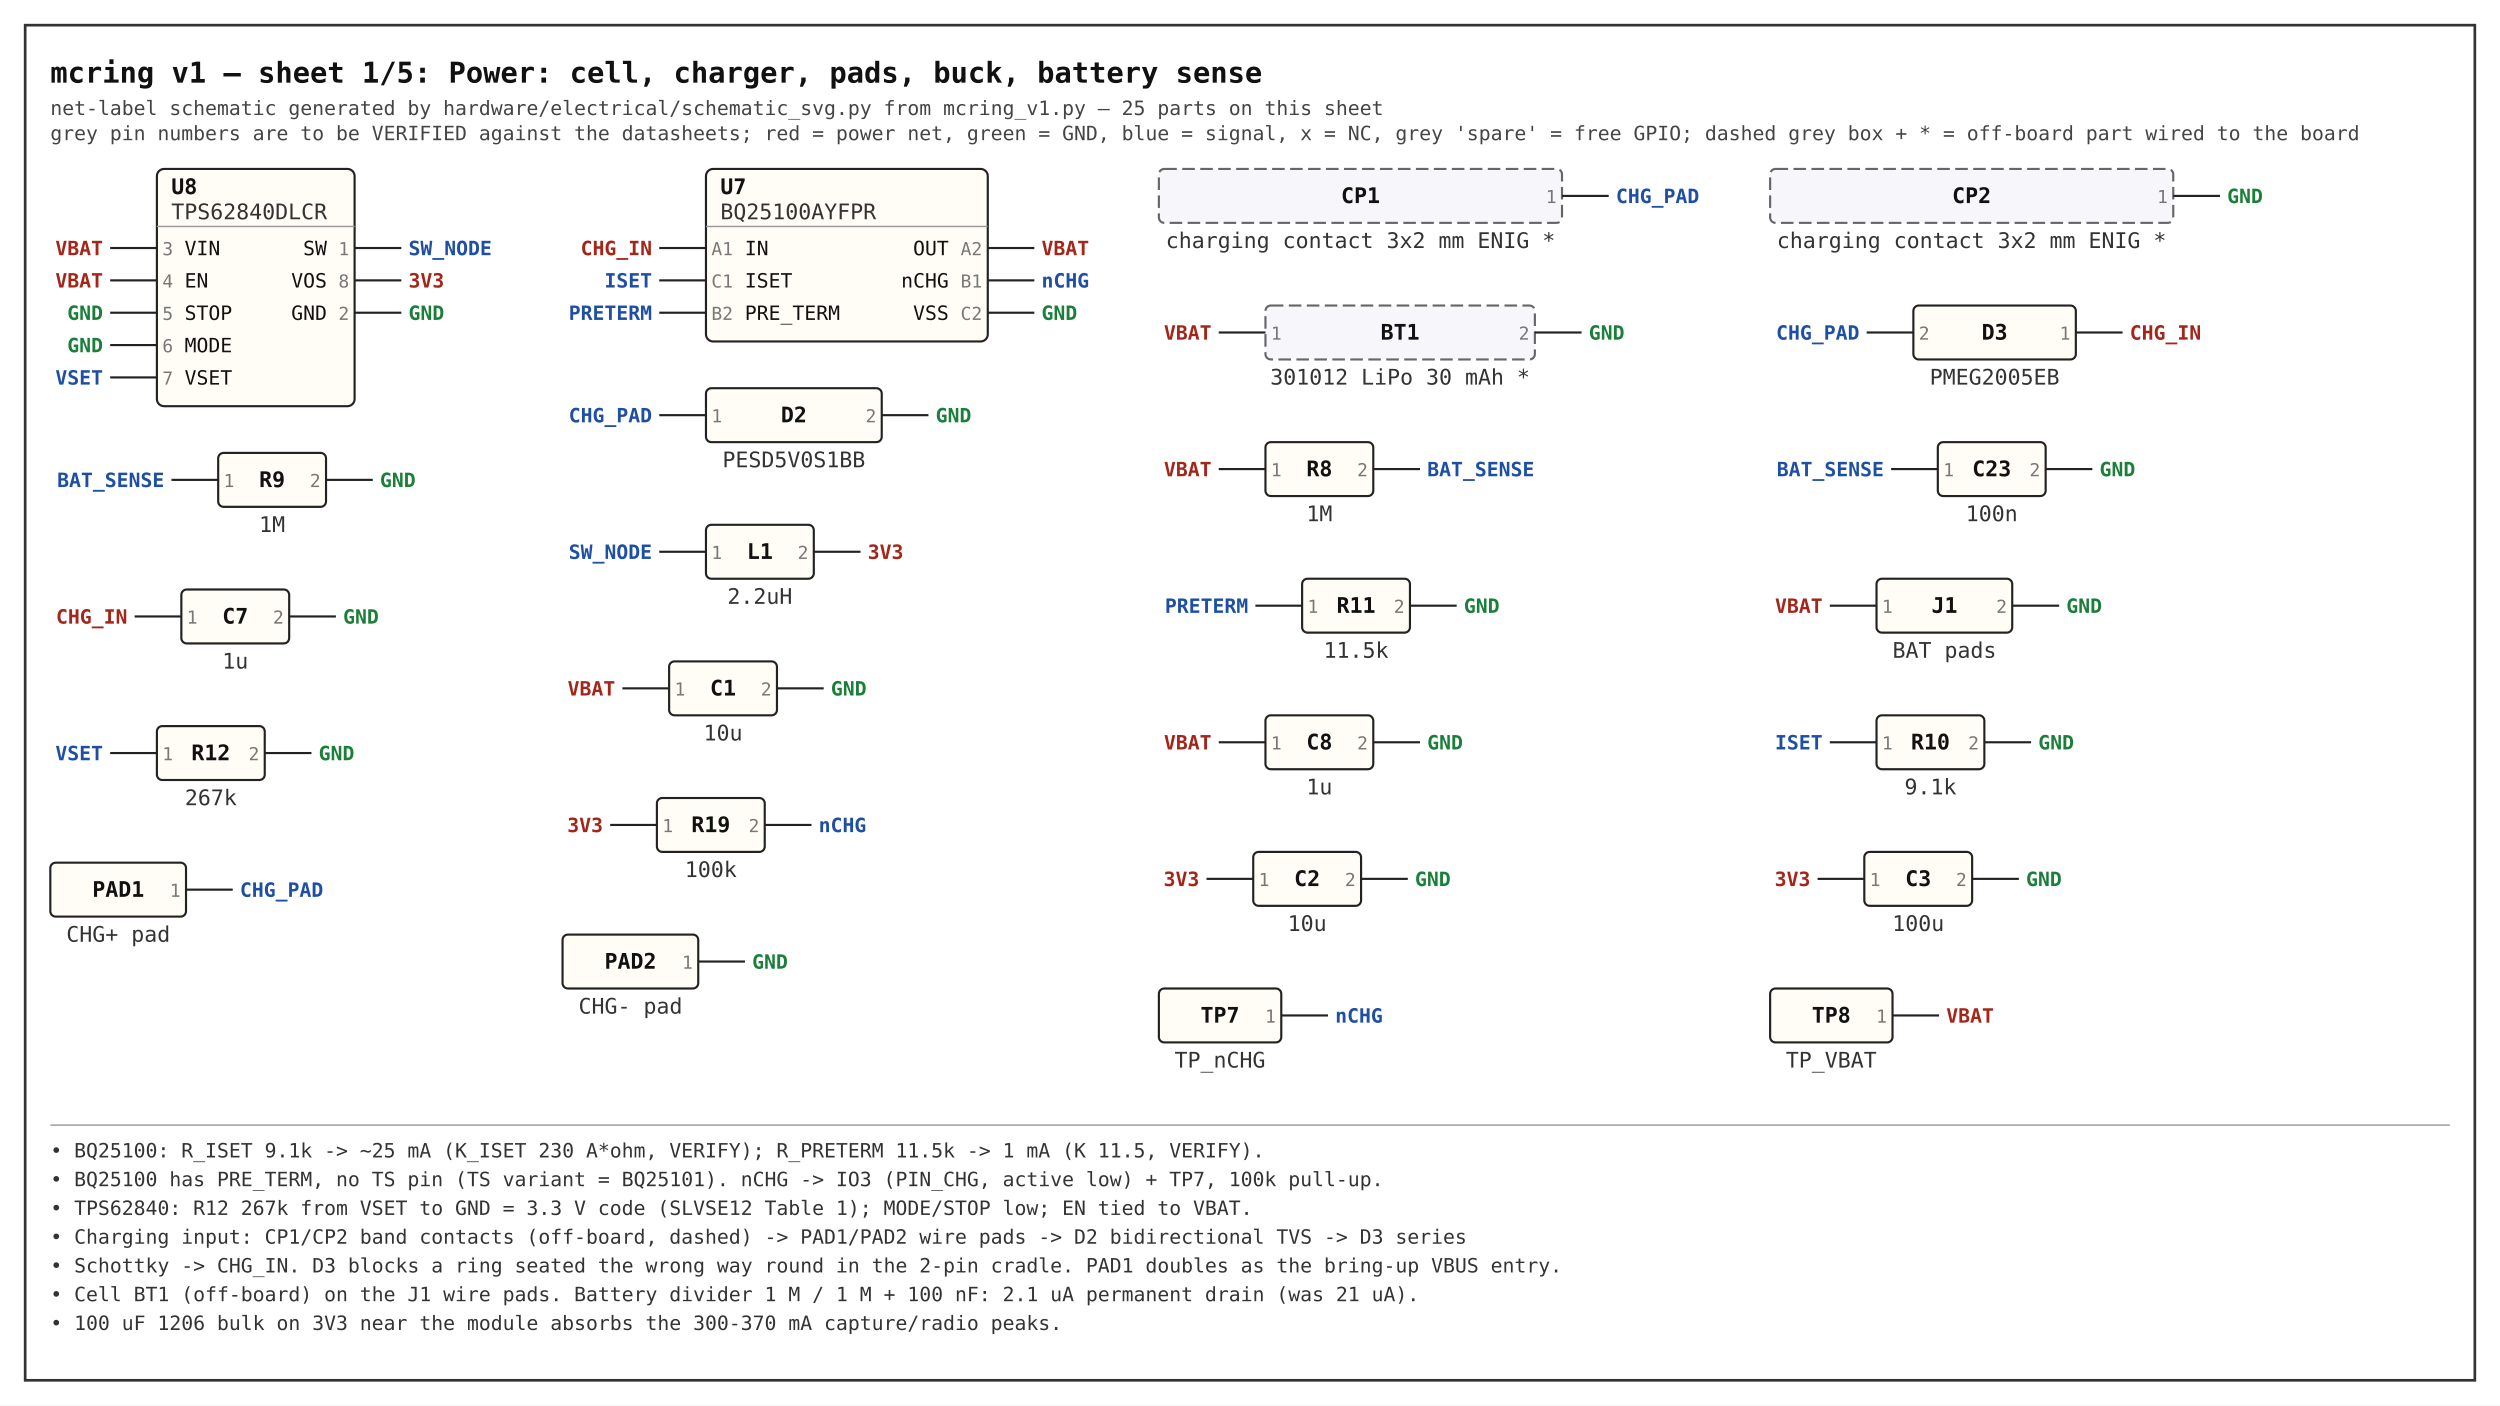
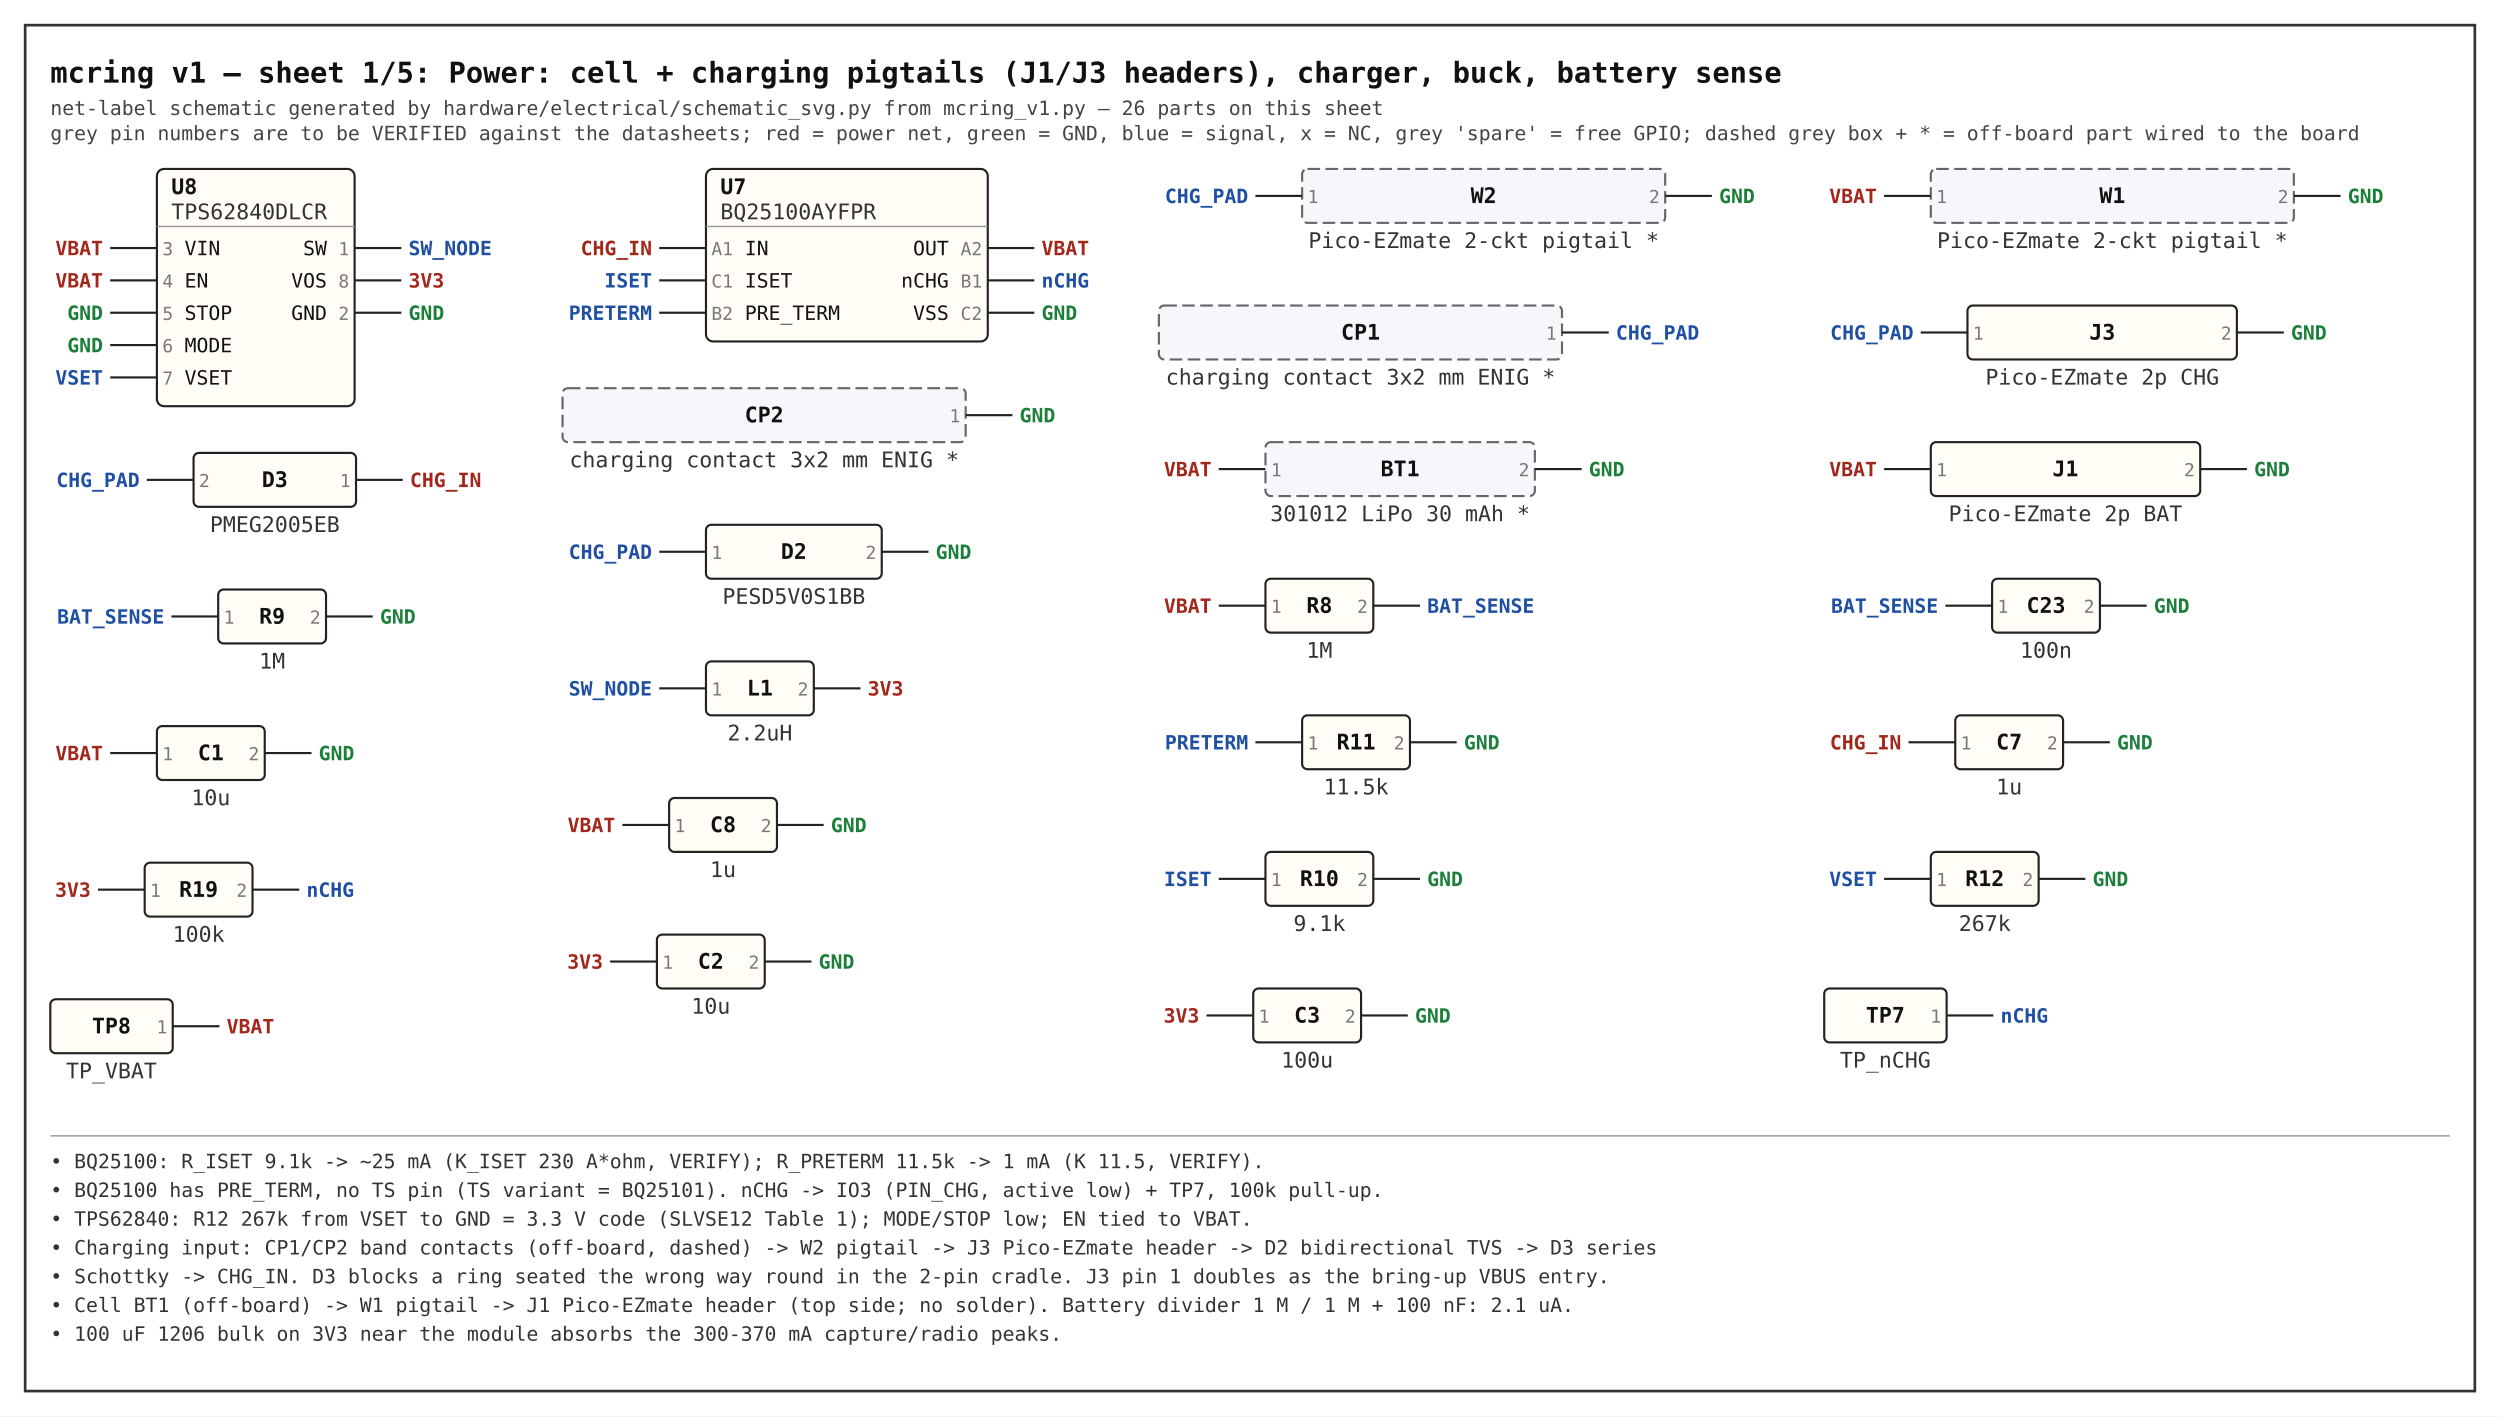
- <svg xmlns="http://www.w3.org/2000/svg" width="1391" height="782" viewBox="0 0 1391 782" font-family="DejaVu Sans Mono, Menlo, Consolas, monospace">
+ <svg xmlns="http://www.w3.org/2000/svg" width="1391" height="788" viewBox="0 0 1391 788" font-family="DejaVu Sans Mono, Menlo, Consolas, monospace">
  <style>.box{fill:#fffdf5;stroke:#222;stroke-width:1.2} .box.dnp{stroke-dasharray:4 3;fill:#f4f4f4}.box.offboard{stroke-dasharray:7 3;stroke:#666;fill:#f7f7fb} .net.spare{font-weight:normal;font-style:italic}.sep{stroke:#999;stroke-width:0.8} .wire{stroke:#222;stroke-width:1.2} .wire.nc{stroke:#8a8a8a}.ref{font-size:12px;font-weight:bold;fill:#111} .val{font-size:12px;fill:#333}.pin{font-size:11px;fill:#111} .num{font-size:10px;fill:#777}.net{font-size:11px;font-weight:bold} .title{font-size:16px;font-weight:bold;fill:#111}.sub{font-size:11px;fill:#444} .note{font-size:11px;fill:#333}</style>
-   <rect x="0" y="0" width="1391" height="782" fill="#ffffff" />
-   <rect x="14.0" y="14.0" width="1363" height="754" fill="none" stroke="#333" stroke-width="1.5" />
-   <text x="28" y="46" class="title">mcring v1 — sheet 1/5: Power: cell, charger, pads, buck, battery sense</text>
-   <text x="28" y="64" class="sub">net-label schematic generated by hardware/electrical/schematic_svg.py from mcring_v1.py — 25 parts on this sheet</text>
+   <rect x="0" y="0" width="1391" height="788" fill="#ffffff" />
+   <rect x="14.0" y="14.0" width="1363" height="760" fill="none" stroke="#333" stroke-width="1.5" />
+   <text x="28" y="46" class="title">mcring v1 — sheet 1/5: Power: cell + charging pigtails (J1/J3 headers), charger, buck, battery sense</text>
+   <text x="28" y="64" class="sub">net-label schematic generated by hardware/electrical/schematic_svg.py from mcring_v1.py — 26 parts on this sheet</text>
  <text x="28" y="78" class="sub">grey pin numbers are to be VERIFIED against the datasheets; red = power net, green = GND, blue = signal, x = NC, grey 'spare' = free GPIO; dashed grey box + * = off-board part wired to the board</text>
-   <rect x="1044.1" y="322.0" width="75.5" height="30" rx="3" class="box" />
-   <text x="1081.9" y="341.0" class="ref" text-anchor="middle">J1</text>
-   <text x="1081.9" y="366.0" class="val" text-anchor="middle">BAT pads</text>
-   <line x1="1044.1" y1="337.0" x2="1018.1" y2="337.0" class="wire" />
-   <text x="1014.1" y="341.0" class="net" fill="#a3261a" text-anchor="end">VBAT</text>
-   <text x="1047.1" y="341.0" class="num">1</text>
-   <line x1="1119.7" y1="337.0" x2="1145.7" y2="337.0" class="wire" />
-   <text x="1149.7" y="341.0" class="net" fill="#1b7f3a" text-anchor="start">GND</text>
-   <text x="1116.7" y="341.0" class="num" text-anchor="end">2</text>
-   <rect x="704.1" y="170.0" width="149.9" height="30" rx="3" class="box offboard" />
-   <text x="779.0" y="189.0" class="ref" text-anchor="middle">BT1</text>
-   <text x="779.0" y="214.0" class="val" text-anchor="middle">301012 LiPo 30 mAh *</text>
-   <line x1="704.1" y1="185.0" x2="678.1" y2="185.0" class="wire" />
-   <text x="674.1" y="189.0" class="net" fill="#a3261a" text-anchor="end">VBAT</text>
-   <text x="707.1" y="189.0" class="num">1</text>
-   <line x1="854.0" y1="185.0" x2="880.0" y2="185.0" class="wire" />
-   <text x="884.0" y="189.0" class="net" fill="#1b7f3a" text-anchor="start">GND</text>
-   <text x="851.0" y="189.0" class="num" text-anchor="end">2</text>
-   <rect x="28.0" y="480.0" width="75.5" height="30" rx="3" class="box" />
-   <text x="65.8" y="499.0" class="ref" text-anchor="middle">PAD1</text>
-   <text x="65.8" y="524.0" class="val" text-anchor="middle">CHG+ pad</text>
-   <line x1="103.5" y1="495.0" x2="129.5" y2="495.0" class="wire" />
-   <text x="133.5" y="499.0" class="net" fill="#1f4fa3" text-anchor="start">CHG_PAD</text>
-   <text x="100.5" y="499.0" class="num" text-anchor="end">1</text>
-   <rect x="313.0" y="520.0" width="75.5" height="30" rx="3" class="box" />
-   <text x="350.8" y="539.0" class="ref" text-anchor="middle">PAD2</text>
-   <text x="350.8" y="564.0" class="val" text-anchor="middle">CHG- pad</text>
-   <line x1="388.5" y1="535.0" x2="414.5" y2="535.0" class="wire" />
-   <text x="418.5" y="539.0" class="net" fill="#1b7f3a" text-anchor="start">GND</text>
-   <text x="385.5" y="539.0" class="num" text-anchor="end">1</text>
-   <rect x="644.8" y="94.0" width="224.3" height="30" rx="3" class="box offboard" />
-   <text x="757.0" y="113.0" class="ref" text-anchor="middle">CP1</text>
-   <text x="757.0" y="138.0" class="val" text-anchor="middle">charging contact 3x2 mm ENIG *</text>
-   <line x1="869.1" y1="109.0" x2="895.1" y2="109.0" class="wire" />
-   <text x="899.1" y="113.0" class="net" fill="#1f4fa3" text-anchor="start">CHG_PAD</text>
-   <text x="866.1" y="113.0" class="num" text-anchor="end">1</text>
-   <rect x="984.9" y="94.0" width="224.3" height="30" rx="3" class="box offboard" />
-   <text x="1097.0" y="113.0" class="ref" text-anchor="middle">CP2</text>
-   <text x="1097.0" y="138.0" class="val" text-anchor="middle">charging contact 3x2 mm ENIG *</text>
-   <line x1="1209.2" y1="109.0" x2="1235.2" y2="109.0" class="wire" />
-   <text x="1239.2" y="113.0" class="net" fill="#1b7f3a" text-anchor="start">GND</text>
-   <text x="1206.2" y="113.0" class="num" text-anchor="end">1</text>
-   <rect x="392.8" y="216.0" width="97.8" height="30" rx="3" class="box" />
-   <text x="441.7" y="235.0" class="ref" text-anchor="middle">D2</text>
-   <text x="441.7" y="260.0" class="val" text-anchor="middle">PESD5V0S1BB</text>
-   <line x1="392.8" y1="231.0" x2="366.8" y2="231.0" class="wire" />
-   <text x="362.8" y="235.0" class="net" fill="#1f4fa3" text-anchor="end">CHG_PAD</text>
-   <text x="395.8" y="235.0" class="num">1</text>
-   <line x1="490.6" y1="231.0" x2="516.6" y2="231.0" class="wire" />
-   <text x="520.6" y="235.0" class="net" fill="#1b7f3a" text-anchor="start">GND</text>
-   <text x="487.6" y="235.0" class="num" text-anchor="end">2</text>
-   <rect x="1064.6" y="170.0" width="90.4" height="30" rx="3" class="box" />
-   <text x="1109.8" y="189.0" class="ref" text-anchor="middle">D3</text>
-   <text x="1109.8" y="214.0" class="val" text-anchor="middle">PMEG2005EB</text>
-   <line x1="1064.6" y1="185.0" x2="1038.6" y2="185.0" class="wire" />
-   <text x="1034.6" y="189.0" class="net" fill="#1f4fa3" text-anchor="end">CHG_PAD</text>
-   <text x="1067.6" y="189.0" class="num">2</text>
-   <line x1="1155.0" y1="185.0" x2="1181.0" y2="185.0" class="wire" />
-   <text x="1185.0" y="189.0" class="net" fill="#a3261a" text-anchor="start">CHG_IN</text>
-   <text x="1152.0" y="189.0" class="num" text-anchor="end">1</text>
+   <rect x="1074.3" y="246.0" width="149.9" height="30" rx="3" class="box" />
+   <text x="1149.2" y="265.0" class="ref" text-anchor="middle">J1</text>
+   <text x="1149.2" y="290.0" class="val" text-anchor="middle">Pico-EZmate 2p BAT</text>
+   <line x1="1074.3" y1="261.0" x2="1048.3" y2="261.0" class="wire" />
+   <text x="1044.3" y="265.0" class="net" fill="#a3261a" text-anchor="end">VBAT</text>
+   <text x="1077.3" y="265.0" class="num">1</text>
+   <line x1="1224.2" y1="261.0" x2="1250.2" y2="261.0" class="wire" />
+   <text x="1254.2" y="265.0" class="net" fill="#1b7f3a" text-anchor="start">GND</text>
+   <text x="1221.2" y="265.0" class="num" text-anchor="end">2</text>
+   <rect x="704.1" y="246.0" width="149.9" height="30" rx="3" class="box offboard" />
+   <text x="779.0" y="265.0" class="ref" text-anchor="middle">BT1</text>
+   <text x="779.0" y="290.0" class="val" text-anchor="middle">301012 LiPo 30 mAh *</text>
+   <line x1="704.1" y1="261.0" x2="678.1" y2="261.0" class="wire" />
+   <text x="674.1" y="265.0" class="net" fill="#a3261a" text-anchor="end">VBAT</text>
+   <text x="707.1" y="265.0" class="num">1</text>
+   <line x1="854.0" y1="261.0" x2="880.0" y2="261.0" class="wire" />
+   <text x="884.0" y="265.0" class="net" fill="#1b7f3a" text-anchor="start">GND</text>
+   <text x="851.0" y="265.0" class="num" text-anchor="end">2</text>
+   <rect x="1074.3" y="94.0" width="202.0" height="30" rx="3" class="box offboard" />
+   <text x="1175.3" y="113.0" class="ref" text-anchor="middle">W1</text>
+   <text x="1175.3" y="138.0" class="val" text-anchor="middle">Pico-EZmate 2-ckt pigtail *</text>
+   <line x1="1074.3" y1="109.0" x2="1048.3" y2="109.0" class="wire" />
+   <text x="1044.3" y="113.0" class="net" fill="#a3261a" text-anchor="end">VBAT</text>
+   <text x="1077.3" y="113.0" class="num">1</text>
+   <line x1="1276.3" y1="109.0" x2="1302.3" y2="109.0" class="wire" />
+   <text x="1306.3" y="113.0" class="net" fill="#1b7f3a" text-anchor="start">GND</text>
+   <text x="1273.3" y="113.0" class="num" text-anchor="end">2</text>
+   <rect x="1094.7" y="170.0" width="149.9" height="30" rx="3" class="box" />
+   <text x="1169.7" y="189.0" class="ref" text-anchor="middle">J3</text>
+   <text x="1169.7" y="214.0" class="val" text-anchor="middle">Pico-EZmate 2p CHG</text>
+   <line x1="1094.7" y1="185.0" x2="1068.7" y2="185.0" class="wire" />
+   <text x="1064.7" y="189.0" class="net" fill="#1f4fa3" text-anchor="end">CHG_PAD</text>
+   <text x="1097.7" y="189.0" class="num">1</text>
+   <line x1="1244.7" y1="185.0" x2="1270.7" y2="185.0" class="wire" />
+   <text x="1274.7" y="189.0" class="net" fill="#1b7f3a" text-anchor="start">GND</text>
+   <text x="1241.7" y="189.0" class="num" text-anchor="end">2</text>
+   <rect x="724.5" y="94.0" width="202.0" height="30" rx="3" class="box offboard" />
+   <text x="825.5" y="113.0" class="ref" text-anchor="middle">W2</text>
+   <text x="825.5" y="138.0" class="val" text-anchor="middle">Pico-EZmate 2-ckt pigtail *</text>
+   <line x1="724.5" y1="109.0" x2="698.5" y2="109.0" class="wire" />
+   <text x="694.5" y="113.0" class="net" fill="#1f4fa3" text-anchor="end">CHG_PAD</text>
+   <text x="727.5" y="113.0" class="num">1</text>
+   <line x1="926.5" y1="109.0" x2="952.5" y2="109.0" class="wire" />
+   <text x="956.5" y="113.0" class="net" fill="#1b7f3a" text-anchor="start">GND</text>
+   <text x="923.5" y="113.0" class="num" text-anchor="end">2</text>
+   <rect x="644.8" y="170.0" width="224.3" height="30" rx="3" class="box offboard" />
+   <text x="757.0" y="189.0" class="ref" text-anchor="middle">CP1</text>
+   <text x="757.0" y="214.0" class="val" text-anchor="middle">charging contact 3x2 mm ENIG *</text>
+   <line x1="869.1" y1="185.0" x2="895.1" y2="185.0" class="wire" />
+   <text x="899.1" y="189.0" class="net" fill="#1f4fa3" text-anchor="start">CHG_PAD</text>
+   <text x="866.1" y="189.0" class="num" text-anchor="end">1</text>
+   <rect x="313.0" y="216.0" width="224.3" height="30" rx="3" class="box offboard" />
+   <text x="425.2" y="235.0" class="ref" text-anchor="middle">CP2</text>
+   <text x="425.2" y="260.0" class="val" text-anchor="middle">charging contact 3x2 mm ENIG *</text>
+   <line x1="537.3" y1="231.0" x2="563.3" y2="231.0" class="wire" />
+   <text x="567.3" y="235.0" class="net" fill="#1b7f3a" text-anchor="start">GND</text>
+   <text x="534.3" y="235.0" class="num" text-anchor="end">1</text>
+   <rect x="392.8" y="292.0" width="97.8" height="30" rx="3" class="box" />
+   <text x="441.7" y="311.0" class="ref" text-anchor="middle">D2</text>
+   <text x="441.7" y="336.0" class="val" text-anchor="middle">PESD5V0S1BB</text>
+   <line x1="392.8" y1="307.0" x2="366.8" y2="307.0" class="wire" />
+   <text x="362.8" y="311.0" class="net" fill="#1f4fa3" text-anchor="end">CHG_PAD</text>
+   <text x="395.8" y="311.0" class="num">1</text>
+   <line x1="490.6" y1="307.0" x2="516.6" y2="307.0" class="wire" />
+   <text x="520.6" y="311.0" class="net" fill="#1b7f3a" text-anchor="start">GND</text>
+   <text x="487.6" y="311.0" class="num" text-anchor="end">2</text>
+   <rect x="107.7" y="252.0" width="90.4" height="30" rx="3" class="box" />
+   <text x="152.9" y="271.0" class="ref" text-anchor="middle">D3</text>
+   <text x="152.9" y="296.0" class="val" text-anchor="middle">PMEG2005EB</text>
+   <line x1="107.7" y1="267.0" x2="81.7" y2="267.0" class="wire" />
+   <text x="77.7" y="271.0" class="net" fill="#1f4fa3" text-anchor="end">CHG_PAD</text>
+   <text x="110.7" y="271.0" class="num">2</text>
+   <line x1="198.1" y1="267.0" x2="224.1" y2="267.0" class="wire" />
+   <text x="228.1" y="271.0" class="net" fill="#a3261a" text-anchor="start">CHG_IN</text>
+   <text x="195.1" y="271.0" class="num" text-anchor="end">1</text>
  <rect x="392.8" y="94.0" width="156.8" height="96.0" rx="4" class="box" />
  <text x="400.8" y="108.0" class="ref">U7</text>
  <text x="400.8" y="122.0" class="val">BQ25100AYFPR</text>
  <line x1="392.8" y1="126.0" x2="549.5" y2="126.0" class="sep" />
  <line x1="392.8" y1="138.0" x2="366.8" y2="138.0" class="wire" />
  <text x="362.8" y="142.0" class="net" fill="#a3261a" text-anchor="end">CHG_IN</text>
  <text x="395.8" y="142.0" class="num">A1</text>
  <text x="414.4" y="142.0" class="pin">IN</text>
  <line x1="392.8" y1="156.0" x2="366.8" y2="156.0" class="wire" />
  <text x="362.8" y="160.0" class="net" fill="#1f4fa3" text-anchor="end">ISET</text>
  <text x="395.8" y="160.0" class="num">C1</text>
  <text x="414.4" y="160.0" class="pin">ISET</text>
  <line x1="392.8" y1="174.0" x2="366.8" y2="174.0" class="wire" />
  <text x="362.8" y="178.0" class="net" fill="#1f4fa3" text-anchor="end">PRETERM</text>
  <text x="395.8" y="178.0" class="num">B2</text>
  <text x="414.4" y="178.0" class="pin">PRE_TERM</text>
  <line x1="549.5" y1="138.0" x2="575.5" y2="138.0" class="wire" />
  <text x="579.5" y="142.0" class="net" fill="#a3261a" text-anchor="start">VBAT</text>
  <text x="546.5" y="142.0" class="num" text-anchor="end">A2</text>
  <text x="527.9" y="142.0" class="pin" text-anchor="end">OUT</text>
  <line x1="549.5" y1="156.0" x2="575.5" y2="156.0" class="wire" />
  <text x="579.5" y="160.0" class="net" fill="#1f4fa3" text-anchor="start">nCHG</text>
  <text x="546.5" y="160.0" class="num" text-anchor="end">B1</text>
  <text x="527.9" y="160.0" class="pin" text-anchor="end">nCHG</text>
  <line x1="549.5" y1="174.0" x2="575.5" y2="174.0" class="wire" />
  <text x="579.5" y="178.0" class="net" fill="#1b7f3a" text-anchor="start">GND</text>
  <text x="546.5" y="178.0" class="num" text-anchor="end">C2</text>
  <text x="527.9" y="178.0" class="pin" text-anchor="end">VSS</text>
-   <rect x="100.9" y="328.0" width="60.0" height="30" rx="3" class="box" />
-   <text x="130.9" y="347.0" class="ref" text-anchor="middle">C7</text>
-   <text x="130.9" y="372.0" class="val" text-anchor="middle">1u</text>
-   <line x1="100.9" y1="343.0" x2="74.9" y2="343.0" class="wire" />
-   <text x="70.9" y="347.0" class="net" fill="#a3261a" text-anchor="end">CHG_IN</text>
-   <text x="103.9" y="347.0" class="num">1</text>
-   <line x1="160.9" y1="343.0" x2="186.9" y2="343.0" class="wire" />
-   <text x="190.9" y="347.0" class="net" fill="#1b7f3a" text-anchor="start">GND</text>
-   <text x="157.9" y="347.0" class="num" text-anchor="end">2</text>
-   <rect x="704.1" y="398.0" width="60.0" height="30" rx="3" class="box" />
-   <text x="734.1" y="417.0" class="ref" text-anchor="middle">C8</text>
-   <text x="734.1" y="442.0" class="val" text-anchor="middle">1u</text>
-   <line x1="704.1" y1="413.0" x2="678.1" y2="413.0" class="wire" />
-   <text x="674.1" y="417.0" class="net" fill="#a3261a" text-anchor="end">VBAT</text>
-   <text x="707.1" y="417.0" class="num">1</text>
-   <line x1="764.1" y1="413.0" x2="790.1" y2="413.0" class="wire" />
-   <text x="794.1" y="417.0" class="net" fill="#1b7f3a" text-anchor="start">GND</text>
-   <text x="761.1" y="417.0" class="num" text-anchor="end">2</text>
-   <rect x="1044.1" y="398.0" width="60.0" height="30" rx="3" class="box" />
-   <text x="1074.1" y="417.0" class="ref" text-anchor="middle">R10</text>
-   <text x="1074.1" y="442.0" class="val" text-anchor="middle">9.1k</text>
-   <line x1="1044.1" y1="413.0" x2="1018.1" y2="413.0" class="wire" />
-   <text x="1014.1" y="417.0" class="net" fill="#1f4fa3" text-anchor="end">ISET</text>
-   <text x="1047.1" y="417.0" class="num">1</text>
-   <line x1="1104.1" y1="413.0" x2="1130.1" y2="413.0" class="wire" />
-   <text x="1134.1" y="417.0" class="net" fill="#1b7f3a" text-anchor="start">GND</text>
-   <text x="1101.1" y="417.0" class="num" text-anchor="end">2</text>
-   <rect x="724.5" y="322.0" width="60.0" height="30" rx="3" class="box" />
-   <text x="754.5" y="341.0" class="ref" text-anchor="middle">R11</text>
-   <text x="754.5" y="366.0" class="val" text-anchor="middle">11.5k</text>
-   <line x1="724.5" y1="337.0" x2="698.5" y2="337.0" class="wire" />
-   <text x="694.5" y="341.0" class="net" fill="#1f4fa3" text-anchor="end">PRETERM</text>
-   <text x="727.5" y="341.0" class="num">1</text>
-   <line x1="784.5" y1="337.0" x2="810.5" y2="337.0" class="wire" />
-   <text x="814.5" y="341.0" class="net" fill="#1b7f3a" text-anchor="start">GND</text>
-   <text x="781.5" y="341.0" class="num" text-anchor="end">2</text>
-   <rect x="365.5" y="444.0" width="60.0" height="30" rx="3" class="box" />
-   <text x="395.5" y="463.0" class="ref" text-anchor="middle">R19</text>
-   <text x="395.5" y="488.0" class="val" text-anchor="middle">100k</text>
-   <line x1="365.5" y1="459.0" x2="339.5" y2="459.0" class="wire" />
-   <text x="335.5" y="463.0" class="net" fill="#a3261a" text-anchor="end">3V3</text>
-   <text x="368.5" y="463.0" class="num">1</text>
-   <line x1="425.5" y1="459.0" x2="451.5" y2="459.0" class="wire" />
-   <text x="455.5" y="463.0" class="net" fill="#1f4fa3" text-anchor="start">nCHG</text>
-   <text x="422.5" y="463.0" class="num" text-anchor="end">2</text>
-   <rect x="644.8" y="550.0" width="68.1" height="30" rx="3" class="box" />
-   <text x="678.8" y="569.0" class="ref" text-anchor="middle">TP7</text>
-   <text x="678.8" y="594.0" class="val" text-anchor="middle">TP_nCHG</text>
-   <line x1="712.9" y1="565.0" x2="738.9" y2="565.0" class="wire" />
-   <text x="742.9" y="569.0" class="net" fill="#1f4fa3" text-anchor="start">nCHG</text>
-   <text x="709.9" y="569.0" class="num" text-anchor="end">1</text>
-   <rect x="984.9" y="550.0" width="68.1" height="30" rx="3" class="box" />
-   <text x="1018.9" y="569.0" class="ref" text-anchor="middle">TP8</text>
-   <text x="1018.9" y="594.0" class="val" text-anchor="middle">TP_VBAT</text>
-   <line x1="1052.9" y1="565.0" x2="1078.9" y2="565.0" class="wire" />
-   <text x="1082.9" y="569.0" class="net" fill="#a3261a" text-anchor="start">VBAT</text>
-   <text x="1049.9" y="569.0" class="num" text-anchor="end">1</text>
+   <rect x="1087.9" y="398.0" width="60.0" height="30" rx="3" class="box" />
+   <text x="1117.9" y="417.0" class="ref" text-anchor="middle">C7</text>
+   <text x="1117.9" y="442.0" class="val" text-anchor="middle">1u</text>
+   <line x1="1087.9" y1="413.0" x2="1061.9" y2="413.0" class="wire" />
+   <text x="1057.9" y="417.0" class="net" fill="#a3261a" text-anchor="end">CHG_IN</text>
+   <text x="1090.9" y="417.0" class="num">1</text>
+   <line x1="1147.9" y1="413.0" x2="1173.9" y2="413.0" class="wire" />
+   <text x="1177.9" y="417.0" class="net" fill="#1b7f3a" text-anchor="start">GND</text>
+   <text x="1144.9" y="417.0" class="num" text-anchor="end">2</text>
+   <rect x="372.3" y="444.0" width="60.0" height="30" rx="3" class="box" />
+   <text x="402.3" y="463.0" class="ref" text-anchor="middle">C8</text>
+   <text x="402.3" y="488.0" class="val" text-anchor="middle">1u</text>
+   <line x1="372.3" y1="459.0" x2="346.3" y2="459.0" class="wire" />
+   <text x="342.3" y="463.0" class="net" fill="#a3261a" text-anchor="end">VBAT</text>
+   <text x="375.3" y="463.0" class="num">1</text>
+   <line x1="432.3" y1="459.0" x2="458.3" y2="459.0" class="wire" />
+   <text x="462.3" y="463.0" class="net" fill="#1b7f3a" text-anchor="start">GND</text>
+   <text x="429.3" y="463.0" class="num" text-anchor="end">2</text>
+   <rect x="704.1" y="474.0" width="60.0" height="30" rx="3" class="box" />
+   <text x="734.1" y="493.0" class="ref" text-anchor="middle">R10</text>
+   <text x="734.1" y="518.0" class="val" text-anchor="middle">9.1k</text>
+   <line x1="704.1" y1="489.0" x2="678.1" y2="489.0" class="wire" />
+   <text x="674.1" y="493.0" class="net" fill="#1f4fa3" text-anchor="end">ISET</text>
+   <text x="707.1" y="493.0" class="num">1</text>
+   <line x1="764.1" y1="489.0" x2="790.1" y2="489.0" class="wire" />
+   <text x="794.1" y="493.0" class="net" fill="#1b7f3a" text-anchor="start">GND</text>
+   <text x="761.1" y="493.0" class="num" text-anchor="end">2</text>
+   <rect x="724.5" y="398.0" width="60.0" height="30" rx="3" class="box" />
+   <text x="754.5" y="417.0" class="ref" text-anchor="middle">R11</text>
+   <text x="754.5" y="442.0" class="val" text-anchor="middle">11.5k</text>
+   <line x1="724.5" y1="413.0" x2="698.5" y2="413.0" class="wire" />
+   <text x="694.5" y="417.0" class="net" fill="#1f4fa3" text-anchor="end">PRETERM</text>
+   <text x="727.5" y="417.0" class="num">1</text>
+   <line x1="784.5" y1="413.0" x2="810.5" y2="413.0" class="wire" />
+   <text x="814.5" y="417.0" class="net" fill="#1b7f3a" text-anchor="start">GND</text>
+   <text x="781.5" y="417.0" class="num" text-anchor="end">2</text>
+   <rect x="80.5" y="480.0" width="60.0" height="30" rx="3" class="box" />
+   <text x="110.5" y="499.0" class="ref" text-anchor="middle">R19</text>
+   <text x="110.5" y="524.0" class="val" text-anchor="middle">100k</text>
+   <line x1="80.5" y1="495.0" x2="54.5" y2="495.0" class="wire" />
+   <text x="50.5" y="499.0" class="net" fill="#a3261a" text-anchor="end">3V3</text>
+   <text x="83.5" y="499.0" class="num">1</text>
+   <line x1="140.5" y1="495.0" x2="166.5" y2="495.0" class="wire" />
+   <text x="170.5" y="499.0" class="net" fill="#1f4fa3" text-anchor="start">nCHG</text>
+   <text x="137.5" y="499.0" class="num" text-anchor="end">2</text>
+   <rect x="1015.0" y="550.0" width="68.1" height="30" rx="3" class="box" />
+   <text x="1049.0" y="569.0" class="ref" text-anchor="middle">TP7</text>
+   <text x="1049.0" y="594.0" class="val" text-anchor="middle">TP_nCHG</text>
+   <line x1="1083.1" y1="565.0" x2="1109.1" y2="565.0" class="wire" />
+   <text x="1113.1" y="569.0" class="net" fill="#1f4fa3" text-anchor="start">nCHG</text>
+   <text x="1080.1" y="569.0" class="num" text-anchor="end">1</text>
+   <rect x="28.0" y="556.0" width="68.1" height="30" rx="3" class="box" />
+   <text x="62.0" y="575.0" class="ref" text-anchor="middle">TP8</text>
+   <text x="62.0" y="600.0" class="val" text-anchor="middle">TP_VBAT</text>
+   <line x1="96.1" y1="571.0" x2="122.1" y2="571.0" class="wire" />
+   <text x="126.1" y="575.0" class="net" fill="#a3261a" text-anchor="start">VBAT</text>
+   <text x="93.1" y="575.0" class="num" text-anchor="end">1</text>
  <rect x="87.3" y="94.0" width="110.0" height="132.0" rx="4" class="box" />
  <text x="95.3" y="108.0" class="ref">U8</text>
  <text x="95.3" y="122.0" class="val">TPS62840DLCR</text>
  <line x1="87.3" y1="126.0" x2="197.3" y2="126.0" class="sep" />
  <line x1="87.3" y1="138.0" x2="61.3" y2="138.0" class="wire" />
  <text x="57.3" y="142.0" class="net" fill="#a3261a" text-anchor="end">VBAT</text>
  <text x="90.3" y="142.0" class="num">3</text>
  <text x="102.7" y="142.0" class="pin">VIN</text>
  <line x1="87.3" y1="156.0" x2="61.3" y2="156.0" class="wire" />
  <text x="57.3" y="160.0" class="net" fill="#a3261a" text-anchor="end">VBAT</text>
  <text x="90.3" y="160.0" class="num">4</text>
  <text x="102.7" y="160.0" class="pin">EN</text>
  <line x1="87.3" y1="174.0" x2="61.3" y2="174.0" class="wire" />
  <text x="57.3" y="178.0" class="net" fill="#1b7f3a" text-anchor="end">GND</text>
  <text x="90.3" y="178.0" class="num">5</text>
  <text x="102.7" y="178.0" class="pin">STOP</text>
  <line x1="87.3" y1="192.0" x2="61.3" y2="192.0" class="wire" />
  <text x="57.3" y="196.0" class="net" fill="#1b7f3a" text-anchor="end">GND</text>
  <text x="90.3" y="196.0" class="num">6</text>
  <text x="102.7" y="196.0" class="pin">MODE</text>
  <line x1="87.3" y1="210.0" x2="61.3" y2="210.0" class="wire" />
  <text x="57.3" y="214.0" class="net" fill="#1f4fa3" text-anchor="end">VSET</text>
  <text x="90.3" y="214.0" class="num">7</text>
  <text x="102.7" y="214.0" class="pin">VSET</text>
  <line x1="197.3" y1="138.0" x2="223.3" y2="138.0" class="wire" />
  <text x="227.3" y="142.0" class="net" fill="#1f4fa3" text-anchor="start">SW_NODE</text>
  <text x="194.3" y="142.0" class="num" text-anchor="end">1</text>
  <text x="181.9" y="142.0" class="pin" text-anchor="end">SW</text>
  <line x1="197.3" y1="156.0" x2="223.3" y2="156.0" class="wire" />
  <text x="227.3" y="160.0" class="net" fill="#a3261a" text-anchor="start">3V3</text>
  <text x="194.3" y="160.0" class="num" text-anchor="end">8</text>
  <text x="181.9" y="160.0" class="pin" text-anchor="end">VOS</text>
  <line x1="197.3" y1="174.0" x2="223.3" y2="174.0" class="wire" />
  <text x="227.3" y="178.0" class="net" fill="#1b7f3a" text-anchor="start">GND</text>
  <text x="194.3" y="178.0" class="num" text-anchor="end">2</text>
  <text x="181.9" y="178.0" class="pin" text-anchor="end">GND</text>
-   <rect x="392.8" y="292.0" width="60.0" height="30" rx="3" class="box" />
-   <text x="422.8" y="311.0" class="ref" text-anchor="middle">L1</text>
-   <text x="422.8" y="336.0" class="val" text-anchor="middle">2.2uH</text>
-   <line x1="392.8" y1="307.0" x2="366.8" y2="307.0" class="wire" />
-   <text x="362.8" y="311.0" class="net" fill="#1f4fa3" text-anchor="end">SW_NODE</text>
-   <text x="395.8" y="311.0" class="num">1</text>
-   <line x1="452.8" y1="307.0" x2="478.8" y2="307.0" class="wire" />
-   <text x="482.8" y="311.0" class="net" fill="#a3261a" text-anchor="start">3V3</text>
-   <text x="449.8" y="311.0" class="num" text-anchor="end">2</text>
-   <rect x="372.3" y="368.0" width="60.0" height="30" rx="3" class="box" />
-   <text x="402.3" y="387.0" class="ref" text-anchor="middle">C1</text>
-   <text x="402.3" y="412.0" class="val" text-anchor="middle">10u</text>
-   <line x1="372.3" y1="383.0" x2="346.3" y2="383.0" class="wire" />
-   <text x="342.3" y="387.0" class="net" fill="#a3261a" text-anchor="end">VBAT</text>
-   <text x="375.3" y="387.0" class="num">1</text>
-   <line x1="432.3" y1="383.0" x2="458.3" y2="383.0" class="wire" />
-   <text x="462.3" y="387.0" class="net" fill="#1b7f3a" text-anchor="start">GND</text>
-   <text x="429.3" y="387.0" class="num" text-anchor="end">2</text>
-   <rect x="697.3" y="474.0" width="60.0" height="30" rx="3" class="box" />
-   <text x="727.3" y="493.0" class="ref" text-anchor="middle">C2</text>
-   <text x="727.3" y="518.0" class="val" text-anchor="middle">10u</text>
-   <line x1="697.3" y1="489.0" x2="671.3" y2="489.0" class="wire" />
-   <text x="667.3" y="493.0" class="net" fill="#a3261a" text-anchor="end">3V3</text>
-   <text x="700.3" y="493.0" class="num">1</text>
-   <line x1="757.3" y1="489.0" x2="783.3" y2="489.0" class="wire" />
-   <text x="787.3" y="493.0" class="net" fill="#1b7f3a" text-anchor="start">GND</text>
-   <text x="754.3" y="493.0" class="num" text-anchor="end">2</text>
-   <rect x="1037.3" y="474.0" width="60.0" height="30" rx="3" class="box" />
-   <text x="1067.3" y="493.0" class="ref" text-anchor="middle">C3</text>
-   <text x="1067.3" y="518.0" class="val" text-anchor="middle">100u</text>
-   <line x1="1037.3" y1="489.0" x2="1011.3" y2="489.0" class="wire" />
-   <text x="1007.3" y="493.0" class="net" fill="#a3261a" text-anchor="end">3V3</text>
-   <text x="1040.3" y="493.0" class="num">1</text>
-   <line x1="1097.3" y1="489.0" x2="1123.3" y2="489.0" class="wire" />
-   <text x="1127.3" y="493.0" class="net" fill="#1b7f3a" text-anchor="start">GND</text>
-   <text x="1094.3" y="493.0" class="num" text-anchor="end">2</text>
+   <rect x="392.8" y="368.0" width="60.0" height="30" rx="3" class="box" />
+   <text x="422.8" y="387.0" class="ref" text-anchor="middle">L1</text>
+   <text x="422.8" y="412.0" class="val" text-anchor="middle">2.2uH</text>
+   <line x1="392.8" y1="383.0" x2="366.8" y2="383.0" class="wire" />
+   <text x="362.8" y="387.0" class="net" fill="#1f4fa3" text-anchor="end">SW_NODE</text>
+   <text x="395.8" y="387.0" class="num">1</text>
+   <line x1="452.8" y1="383.0" x2="478.8" y2="383.0" class="wire" />
+   <text x="482.8" y="387.0" class="net" fill="#a3261a" text-anchor="start">3V3</text>
+   <text x="449.8" y="387.0" class="num" text-anchor="end">2</text>
  <rect x="87.3" y="404.0" width="60.0" height="30" rx="3" class="box" />
-   <text x="117.3" y="423.0" class="ref" text-anchor="middle">R12</text>
-   <text x="117.3" y="448.0" class="val" text-anchor="middle">267k</text>
+   <text x="117.3" y="423.0" class="ref" text-anchor="middle">C1</text>
+   <text x="117.3" y="448.0" class="val" text-anchor="middle">10u</text>
  <line x1="87.3" y1="419.0" x2="61.3" y2="419.0" class="wire" />
-   <text x="57.3" y="423.0" class="net" fill="#1f4fa3" text-anchor="end">VSET</text>
+   <text x="57.3" y="423.0" class="net" fill="#a3261a" text-anchor="end">VBAT</text>
  <text x="90.3" y="423.0" class="num">1</text>
  <line x1="147.3" y1="419.0" x2="173.3" y2="419.0" class="wire" />
  <text x="177.3" y="423.0" class="net" fill="#1b7f3a" text-anchor="start">GND</text>
  <text x="144.3" y="423.0" class="num" text-anchor="end">2</text>
-   <rect x="704.1" y="246.0" width="60.0" height="30" rx="3" class="box" />
-   <text x="734.1" y="265.0" class="ref" text-anchor="middle">R8</text>
-   <text x="734.1" y="290.0" class="val" text-anchor="middle">1M</text>
-   <line x1="704.1" y1="261.0" x2="678.1" y2="261.0" class="wire" />
-   <text x="674.1" y="265.0" class="net" fill="#a3261a" text-anchor="end">VBAT</text>
-   <text x="707.1" y="265.0" class="num">1</text>
-   <line x1="764.1" y1="261.0" x2="790.1" y2="261.0" class="wire" />
-   <text x="794.1" y="265.0" class="net" fill="#1f4fa3" text-anchor="start">BAT_SENSE</text>
-   <text x="761.1" y="265.0" class="num" text-anchor="end">2</text>
-   <rect x="121.4" y="252.0" width="60.0" height="30" rx="3" class="box" />
-   <text x="151.4" y="271.0" class="ref" text-anchor="middle">R9</text>
-   <text x="151.4" y="296.0" class="val" text-anchor="middle">1M</text>
-   <line x1="121.4" y1="267.0" x2="95.4" y2="267.0" class="wire" />
-   <text x="91.4" y="271.0" class="net" fill="#1f4fa3" text-anchor="end">BAT_SENSE</text>
-   <text x="124.4" y="271.0" class="num">1</text>
-   <line x1="181.4" y1="267.0" x2="207.4" y2="267.0" class="wire" />
-   <text x="211.4" y="271.0" class="net" fill="#1b7f3a" text-anchor="start">GND</text>
-   <text x="178.4" y="271.0" class="num" text-anchor="end">2</text>
-   <rect x="1078.2" y="246.0" width="60.0" height="30" rx="3" class="box" />
-   <text x="1108.2" y="265.0" class="ref" text-anchor="middle">C23</text>
-   <text x="1108.2" y="290.0" class="val" text-anchor="middle">100n</text>
-   <line x1="1078.2" y1="261.0" x2="1052.2" y2="261.0" class="wire" />
-   <text x="1048.2" y="265.0" class="net" fill="#1f4fa3" text-anchor="end">BAT_SENSE</text>
-   <text x="1081.2" y="265.0" class="num">1</text>
-   <line x1="1138.2" y1="261.0" x2="1164.2" y2="261.0" class="wire" />
-   <text x="1168.2" y="265.0" class="net" fill="#1b7f3a" text-anchor="start">GND</text>
-   <text x="1135.2" y="265.0" class="num" text-anchor="end">2</text>
-   <line x1="28" y1="626.0" x2="1363.08" y2="626.0" class="sep" />
-   <text x="28" y="644.0" class="note">• BQ25100: R_ISET 9.1k -&gt; ~25 mA (K_ISET 230 A*ohm, VERIFY); R_PRETERM 11.5k -&gt; 1 mA (K 11.5, VERIFY).</text>
-   <text x="28" y="660.0" class="note">• BQ25100 has PRE_TERM, no TS pin (TS variant = BQ25101). nCHG -&gt; IO3 (PIN_CHG, active low) + TP7, 100k pull-up.</text>
-   <text x="28" y="676.0" class="note">• TPS62840: R12 267k from VSET to GND = 3.3 V code (SLVSE12 Table 1); MODE/STOP low; EN tied to VBAT.</text>
-   <text x="28" y="692.0" class="note">• Charging input: CP1/CP2 band contacts (off-board, dashed) -&gt; PAD1/PAD2 wire pads -&gt; D2 bidirectional TVS -&gt; D3 series</text>
-   <text x="28" y="708.0" class="note">• Schottky -&gt; CHG_IN. D3 blocks a ring seated the wrong way round in the 2-pin cradle. PAD1 doubles as the bring-up VBUS entry.</text>
-   <text x="28" y="724.0" class="note">• Cell BT1 (off-board) on the J1 wire pads. Battery divider 1 M / 1 M + 100 nF: 2.1 uA permanent drain (was 21 uA).</text>
-   <text x="28" y="740.0" class="note">• 100 uF 1206 bulk on 3V3 near the module absorbs the 300-370 mA capture/radio peaks.</text>
+   <rect x="365.5" y="520.0" width="60.0" height="30" rx="3" class="box" />
+   <text x="395.5" y="539.0" class="ref" text-anchor="middle">C2</text>
+   <text x="395.5" y="564.0" class="val" text-anchor="middle">10u</text>
+   <line x1="365.5" y1="535.0" x2="339.5" y2="535.0" class="wire" />
+   <text x="335.5" y="539.0" class="net" fill="#a3261a" text-anchor="end">3V3</text>
+   <text x="368.5" y="539.0" class="num">1</text>
+   <line x1="425.5" y1="535.0" x2="451.5" y2="535.0" class="wire" />
+   <text x="455.5" y="539.0" class="net" fill="#1b7f3a" text-anchor="start">GND</text>
+   <text x="422.5" y="539.0" class="num" text-anchor="end">2</text>
+   <rect x="697.3" y="550.0" width="60.0" height="30" rx="3" class="box" />
+   <text x="727.3" y="569.0" class="ref" text-anchor="middle">C3</text>
+   <text x="727.3" y="594.0" class="val" text-anchor="middle">100u</text>
+   <line x1="697.3" y1="565.0" x2="671.3" y2="565.0" class="wire" />
+   <text x="667.3" y="569.0" class="net" fill="#a3261a" text-anchor="end">3V3</text>
+   <text x="700.3" y="569.0" class="num">1</text>
+   <line x1="757.3" y1="565.0" x2="783.3" y2="565.0" class="wire" />
+   <text x="787.3" y="569.0" class="net" fill="#1b7f3a" text-anchor="start">GND</text>
+   <text x="754.3" y="569.0" class="num" text-anchor="end">2</text>
+   <rect x="1074.3" y="474.0" width="60.0" height="30" rx="3" class="box" />
+   <text x="1104.3" y="493.0" class="ref" text-anchor="middle">R12</text>
+   <text x="1104.3" y="518.0" class="val" text-anchor="middle">267k</text>
+   <line x1="1074.3" y1="489.0" x2="1048.3" y2="489.0" class="wire" />
+   <text x="1044.3" y="493.0" class="net" fill="#1f4fa3" text-anchor="end">VSET</text>
+   <text x="1077.3" y="493.0" class="num">1</text>
+   <line x1="1134.3" y1="489.0" x2="1160.3" y2="489.0" class="wire" />
+   <text x="1164.3" y="493.0" class="net" fill="#1b7f3a" text-anchor="start">GND</text>
+   <text x="1131.3" y="493.0" class="num" text-anchor="end">2</text>
+   <rect x="704.1" y="322.0" width="60.0" height="30" rx="3" class="box" />
+   <text x="734.1" y="341.0" class="ref" text-anchor="middle">R8</text>
+   <text x="734.1" y="366.0" class="val" text-anchor="middle">1M</text>
+   <line x1="704.1" y1="337.0" x2="678.1" y2="337.0" class="wire" />
+   <text x="674.1" y="341.0" class="net" fill="#a3261a" text-anchor="end">VBAT</text>
+   <text x="707.1" y="341.0" class="num">1</text>
+   <line x1="764.1" y1="337.0" x2="790.1" y2="337.0" class="wire" />
+   <text x="794.1" y="341.0" class="net" fill="#1f4fa3" text-anchor="start">BAT_SENSE</text>
+   <text x="761.1" y="341.0" class="num" text-anchor="end">2</text>
+   <rect x="121.4" y="328.0" width="60.0" height="30" rx="3" class="box" />
+   <text x="151.4" y="347.0" class="ref" text-anchor="middle">R9</text>
+   <text x="151.4" y="372.0" class="val" text-anchor="middle">1M</text>
+   <line x1="121.4" y1="343.0" x2="95.4" y2="343.0" class="wire" />
+   <text x="91.4" y="347.0" class="net" fill="#1f4fa3" text-anchor="end">BAT_SENSE</text>
+   <text x="124.4" y="347.0" class="num">1</text>
+   <line x1="181.4" y1="343.0" x2="207.4" y2="343.0" class="wire" />
+   <text x="211.4" y="347.0" class="net" fill="#1b7f3a" text-anchor="start">GND</text>
+   <text x="178.4" y="347.0" class="num" text-anchor="end">2</text>
+   <rect x="1108.4" y="322.0" width="60.0" height="30" rx="3" class="box" />
+   <text x="1138.4" y="341.0" class="ref" text-anchor="middle">C23</text>
+   <text x="1138.4" y="366.0" class="val" text-anchor="middle">100n</text>
+   <line x1="1108.4" y1="337.0" x2="1082.4" y2="337.0" class="wire" />
+   <text x="1078.4" y="341.0" class="net" fill="#1f4fa3" text-anchor="end">BAT_SENSE</text>
+   <text x="1111.4" y="341.0" class="num">1</text>
+   <line x1="1168.4" y1="337.0" x2="1194.4" y2="337.0" class="wire" />
+   <text x="1198.4" y="341.0" class="net" fill="#1b7f3a" text-anchor="start">GND</text>
+   <text x="1165.4" y="341.0" class="num" text-anchor="end">2</text>
+   <line x1="28" y1="632.0" x2="1363.08" y2="632.0" class="sep" />
+   <text x="28" y="650.0" class="note">• BQ25100: R_ISET 9.1k -&gt; ~25 mA (K_ISET 230 A*ohm, VERIFY); R_PRETERM 11.5k -&gt; 1 mA (K 11.5, VERIFY).</text>
+   <text x="28" y="666.0" class="note">• BQ25100 has PRE_TERM, no TS pin (TS variant = BQ25101). nCHG -&gt; IO3 (PIN_CHG, active low) + TP7, 100k pull-up.</text>
+   <text x="28" y="682.0" class="note">• TPS62840: R12 267k from VSET to GND = 3.3 V code (SLVSE12 Table 1); MODE/STOP low; EN tied to VBAT.</text>
+   <text x="28" y="698.0" class="note">• Charging input: CP1/CP2 band contacts (off-board, dashed) -&gt; W2 pigtail -&gt; J3 Pico-EZmate header -&gt; D2 bidirectional TVS -&gt; D3 series</text>
+   <text x="28" y="714.0" class="note">• Schottky -&gt; CHG_IN. D3 blocks a ring seated the wrong way round in the 2-pin cradle. J3 pin 1 doubles as the bring-up VBUS entry.</text>
+   <text x="28" y="730.0" class="note">• Cell BT1 (off-board) -&gt; W1 pigtail -&gt; J1 Pico-EZmate header (top side; no solder). Battery divider 1 M / 1 M + 100 nF: 2.1 uA.</text>
+   <text x="28" y="746.0" class="note">• 100 uF 1206 bulk on 3V3 near the module absorbs the 300-370 mA capture/radio peaks.</text>
</svg>
